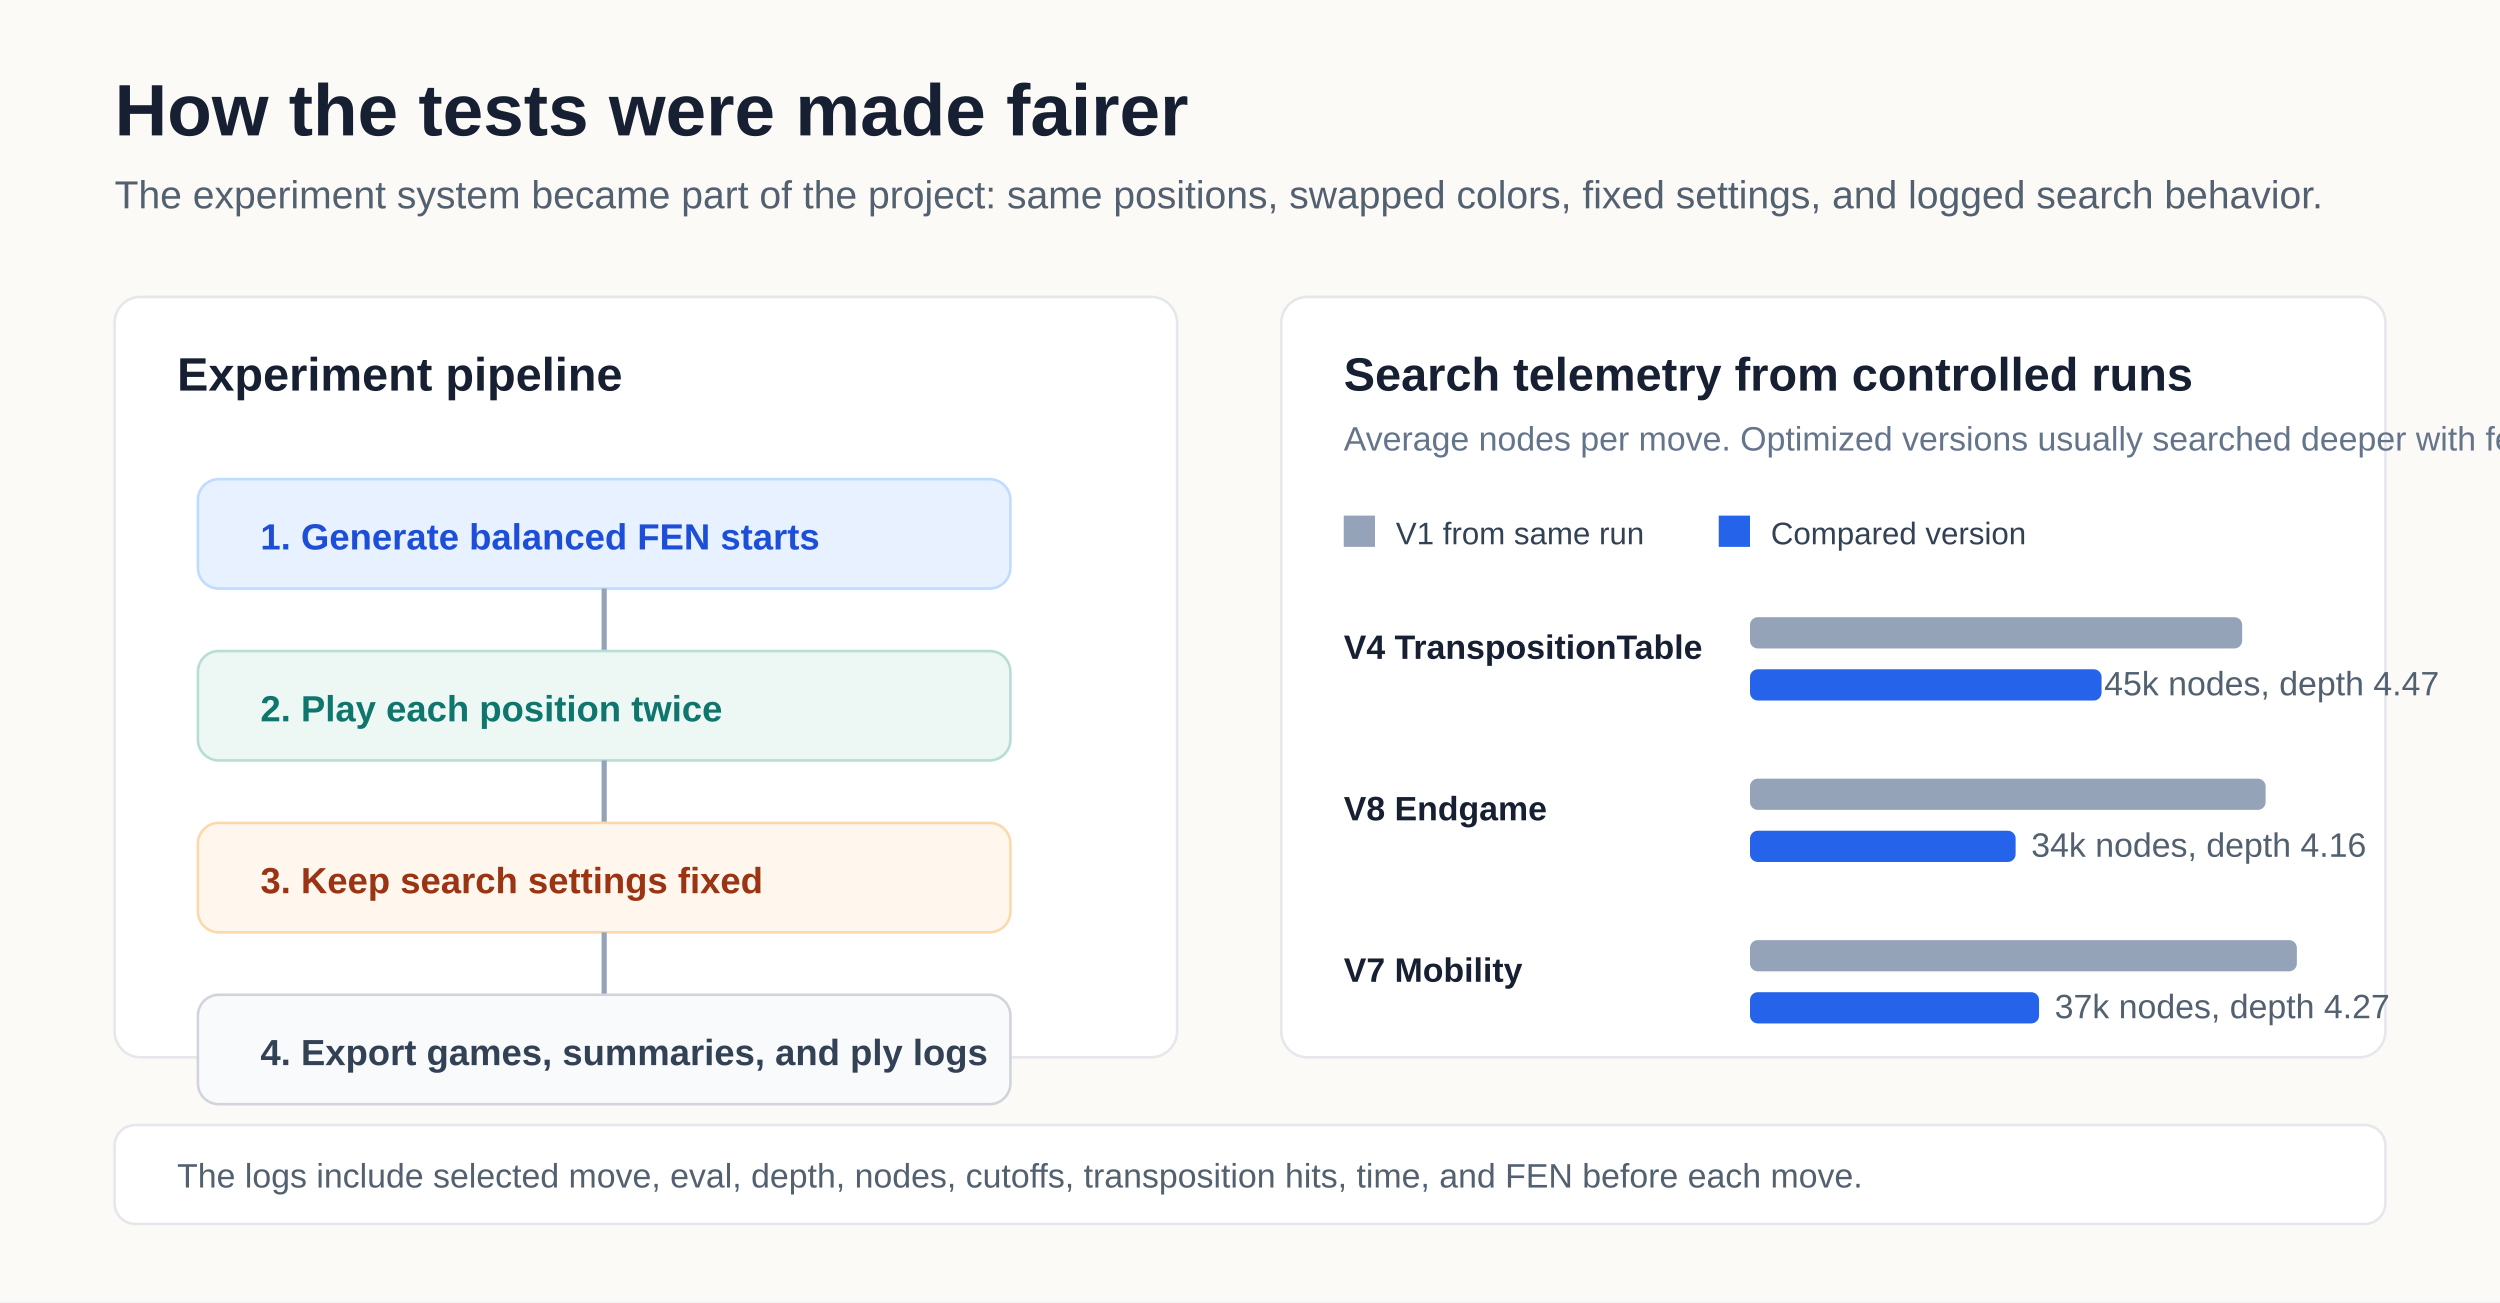
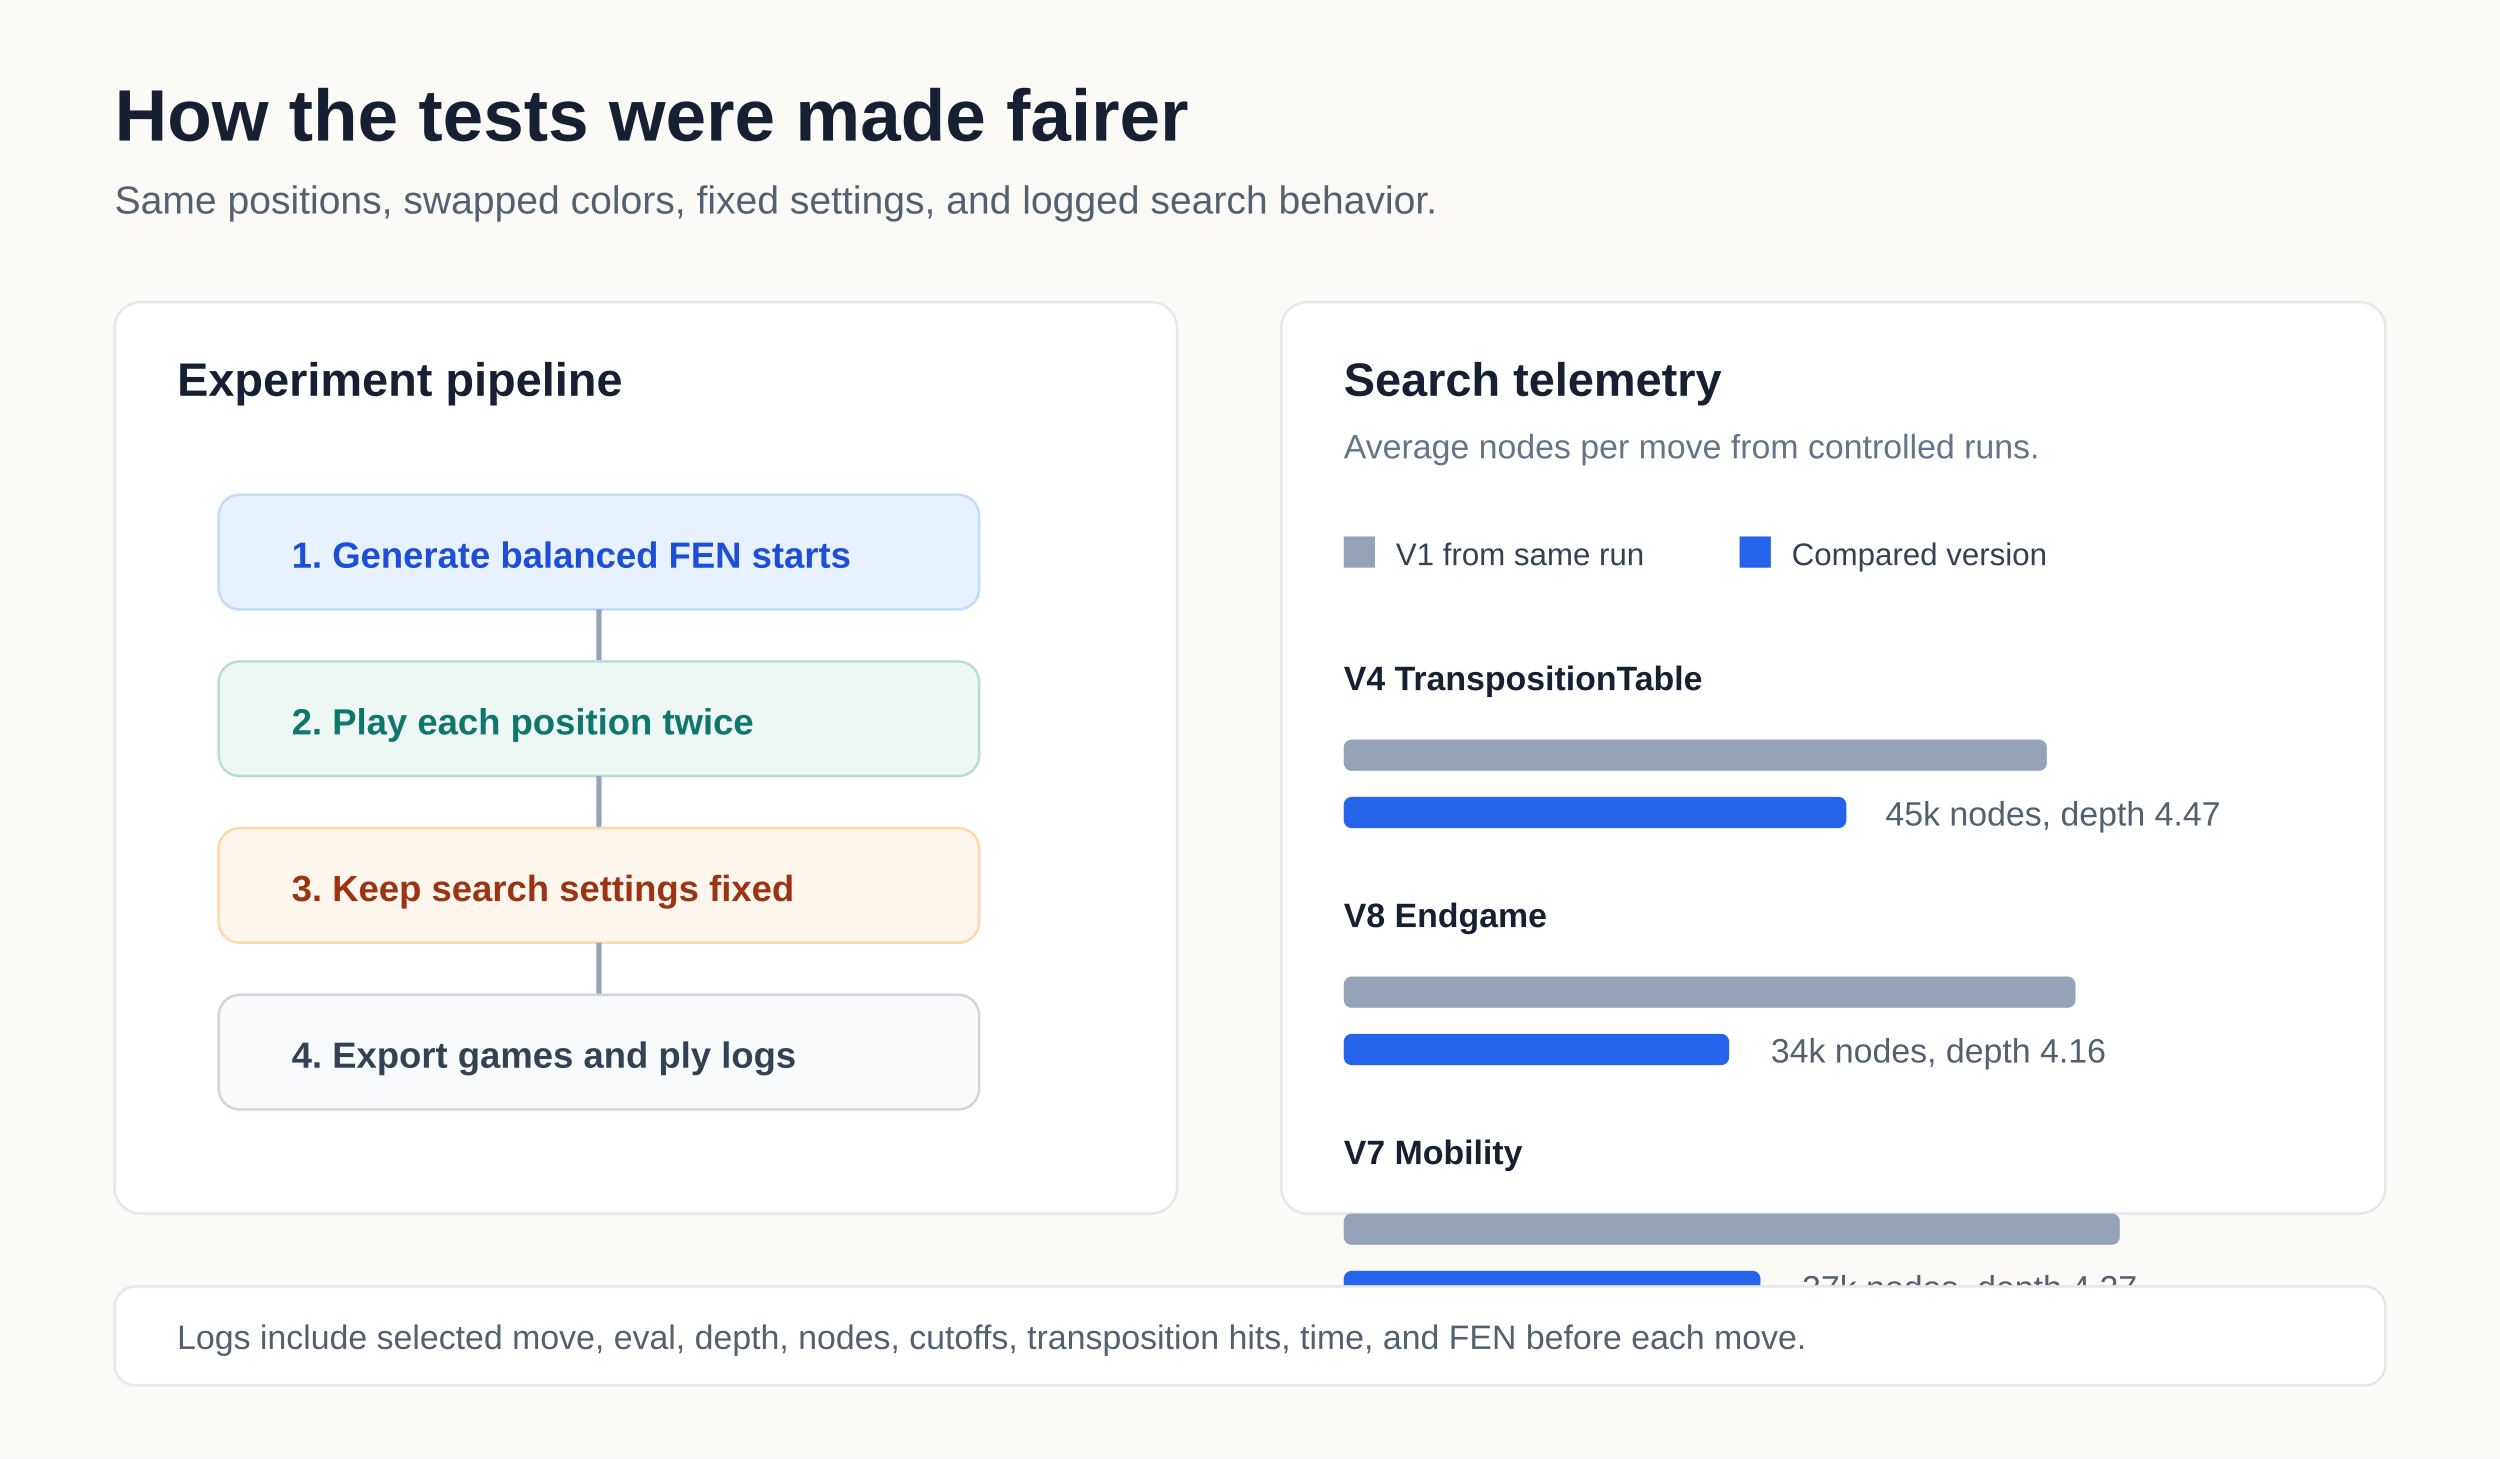
- <svg xmlns="http://www.w3.org/2000/svg" width="960" height="500" viewBox="0 0 960 500" role="img" aria-labelledby="title desc">
-   <rect width="960" height="500" fill="#fbfaf7" />
-   <text x="44" y="52" font-family="Arial, sans-serif" font-size="28" font-weight="700" fill="#172033">How the tests were made fairer</text>
-   <text x="44" y="80" font-family="Arial, sans-serif" font-size="15" fill="#526070">The experiment system became part of the project: same positions, swapped colors, fixed settings, and logged search behavior.</text>
-   <rect x="44" y="114" width="408" height="292" rx="10" fill="#ffffff" stroke="#e5e7eb" />
-   <text x="68" y="150" font-family="Arial, sans-serif" font-size="18" font-weight="700" fill="#172033">Experiment pipeline</text>
+ <svg xmlns="http://www.w3.org/2000/svg" width="960" height="560" viewBox="0 0 960 560" role="img" aria-labelledby="title desc">
+   <rect width="960" height="560" fill="#fbfaf7" />
+   <text x="44" y="54" font-family="Arial, sans-serif" font-size="28" font-weight="700" fill="#172033">How the tests were made fairer</text>
+   <text x="44" y="82" font-family="Arial, sans-serif" font-size="15" fill="#526070">Same positions, swapped colors, fixed settings, and logged search behavior.</text>
+   <rect x="44" y="116" width="408" height="350" rx="10" fill="#ffffff" stroke="#e5e7eb" />
+   <text x="68" y="152" font-family="Arial, sans-serif" font-size="18" font-weight="700" fill="#172033">Experiment pipeline</text>
  <g font-family="Arial, sans-serif">
-     <rect x="76" y="184" width="312" height="42" rx="8" fill="#e8f1ff" stroke="#bfdbfe" />
-     <text x="100" y="211" font-size="14" font-weight="700" fill="#1d4ed8">1. Generate balanced FEN starts</text>
-     <line x1="232" y1="226" x2="232" y2="250" stroke="#94a3b8" stroke-width="2" />
-     <rect x="76" y="250" width="312" height="42" rx="8" fill="#edf7f4" stroke="#b7ddd4" />
-     <text x="100" y="277" font-size="14" font-weight="700" fill="#0f766e">2. Play each position twice</text>
-     <line x1="232" y1="292" x2="232" y2="316" stroke="#94a3b8" stroke-width="2" />
-     <rect x="76" y="316" width="312" height="42" rx="8" fill="#fff7ed" stroke="#fed7aa" />
-     <text x="100" y="343" font-size="14" font-weight="700" fill="#9a3412">3. Keep search settings fixed</text>
-     <line x1="232" y1="358" x2="232" y2="382" stroke="#94a3b8" stroke-width="2" />
-     <rect x="76" y="382" width="312" height="42" rx="8" fill="#f8fafc" stroke="#d1d5db" />
-     <text x="100" y="409" font-size="14" font-weight="700" fill="#334155">4. Export games, summaries, and ply logs</text>
+     <rect x="84" y="190" width="292" height="44" rx="8" fill="#e8f1ff" stroke="#bfdbfe" />
+     <text x="112" y="218" font-size="14" font-weight="700" fill="#1d4ed8">1. Generate balanced FEN starts</text>
+     <line x1="230" y1="234" x2="230" y2="254" stroke="#94a3b8" stroke-width="2" />
+     <rect x="84" y="254" width="292" height="44" rx="8" fill="#edf7f4" stroke="#b7ddd4" />
+     <text x="112" y="282" font-size="14" font-weight="700" fill="#0f766e">2. Play each position twice</text>
+     <line x1="230" y1="298" x2="230" y2="318" stroke="#94a3b8" stroke-width="2" />
+     <rect x="84" y="318" width="292" height="44" rx="8" fill="#fff7ed" stroke="#fed7aa" />
+     <text x="112" y="346" font-size="14" font-weight="700" fill="#9a3412">3. Keep search settings fixed</text>
+     <line x1="230" y1="362" x2="230" y2="382" stroke="#94a3b8" stroke-width="2" />
+     <rect x="84" y="382" width="292" height="44" rx="8" fill="#f8fafc" stroke="#d1d5db" />
+     <text x="112" y="410" font-size="14" font-weight="700" fill="#334155">4. Export games and ply logs</text>
  </g>
-   <rect x="492" y="114" width="424" height="292" rx="10" fill="#ffffff" stroke="#e5e7eb" />
-   <text x="516" y="150" font-family="Arial, sans-serif" font-size="18" font-weight="700" fill="#172033">Search telemetry from controlled runs</text>
-   <text x="516" y="173" font-family="Arial, sans-serif" font-size="13" fill="#64748b">Average nodes per move. Optimized versions usually searched deeper with fewer nodes.</text>
-   <rect x="516" y="198" width="12" height="12" fill="#94a3b8" />
-   <text x="536" y="209" font-family="Arial, sans-serif" font-size="12" fill="#334155">V1 from same run</text>
-   <rect x="660" y="198" width="12" height="12" fill="#2563eb" />
-   <text x="680" y="209" font-family="Arial, sans-serif" font-size="12" fill="#334155">Compared version</text>
+   <rect x="492" y="116" width="424" height="350" rx="10" fill="#ffffff" stroke="#e5e7eb" />
+   <text x="516" y="152" font-family="Arial, sans-serif" font-size="18" font-weight="700" fill="#172033">Search telemetry</text>
+   <text x="516" y="176" font-family="Arial, sans-serif" font-size="13" fill="#64748b">Average nodes per move from controlled runs.</text>
+   <rect x="516" y="206" width="12" height="12" fill="#94a3b8" />
+   <text x="536" y="217" font-family="Arial, sans-serif" font-size="12" fill="#334155">V1 from same run</text>
+   <rect x="668" y="206" width="12" height="12" fill="#2563eb" />
+   <text x="688" y="217" font-family="Arial, sans-serif" font-size="12" fill="#334155">Compared version</text>
  <g font-family="Arial, sans-serif" font-size="13" fill="#172033">
-     <text x="516" y="253" font-weight="700">V4 TranspositionTable</text>
-     <rect x="672" y="237" width="189" height="12" rx="3" fill="#94a3b8" />
-     <rect x="672" y="257" width="135" height="12" rx="3" fill="#2563eb" />
-     <text x="808" y="267" fill="#526070">45k nodes, depth 4.47</text>
-     <text x="516" y="315" font-weight="700">V8 Endgame</text>
-     <rect x="672" y="299" width="198" height="12" rx="3" fill="#94a3b8" />
-     <rect x="672" y="319" width="102" height="12" rx="3" fill="#2563eb" />
-     <text x="780" y="329" fill="#526070">34k nodes, depth 4.16</text>
-     <text x="516" y="377" font-weight="700">V7 Mobility</text>
-     <rect x="672" y="361" width="210" height="12" rx="3" fill="#94a3b8" />
-     <rect x="672" y="381" width="111" height="12" rx="3" fill="#2563eb" />
-     <text x="789" y="391" fill="#526070">37k nodes, depth 4.27</text>
+     <text x="516" y="265" font-weight="700">V4 TranspositionTable</text>
+     <rect x="516" y="284" width="270" height="12" rx="3" fill="#94a3b8" />
+     <rect x="516" y="306" width="193" height="12" rx="3" fill="#2563eb" />
+     <text x="724" y="317" fill="#526070">45k nodes, depth 4.47</text>
+     <text x="516" y="356" font-weight="700">V8 Endgame</text>
+     <rect x="516" y="375" width="281" height="12" rx="3" fill="#94a3b8" />
+     <rect x="516" y="397" width="148" height="12" rx="3" fill="#2563eb" />
+     <text x="680" y="408" fill="#526070">34k nodes, depth 4.16</text>
+     <text x="516" y="447" font-weight="700">V7 Mobility</text>
+     <rect x="516" y="466" width="298" height="12" rx="3" fill="#94a3b8" />
+     <rect x="516" y="488" width="160" height="12" rx="3" fill="#2563eb" />
+     <text x="692" y="499" fill="#526070">37k nodes, depth 4.27</text>
  </g>
-   <rect x="44" y="432" width="872" height="38" rx="8" fill="#ffffff" stroke="#e5e7eb" />
-   <text x="68" y="456" font-family="Arial, sans-serif" font-size="13" fill="#526070">The logs include selected move, eval, depth, nodes, cutoffs, transposition hits, time, and FEN before each move.</text>
+   <rect x="44" y="494" width="872" height="38" rx="8" fill="#ffffff" stroke="#e5e7eb" />
+   <text x="68" y="518" font-family="Arial, sans-serif" font-size="13" fill="#526070">Logs include selected move, eval, depth, nodes, cutoffs, transposition hits, time, and FEN before each move.</text>
</svg>
